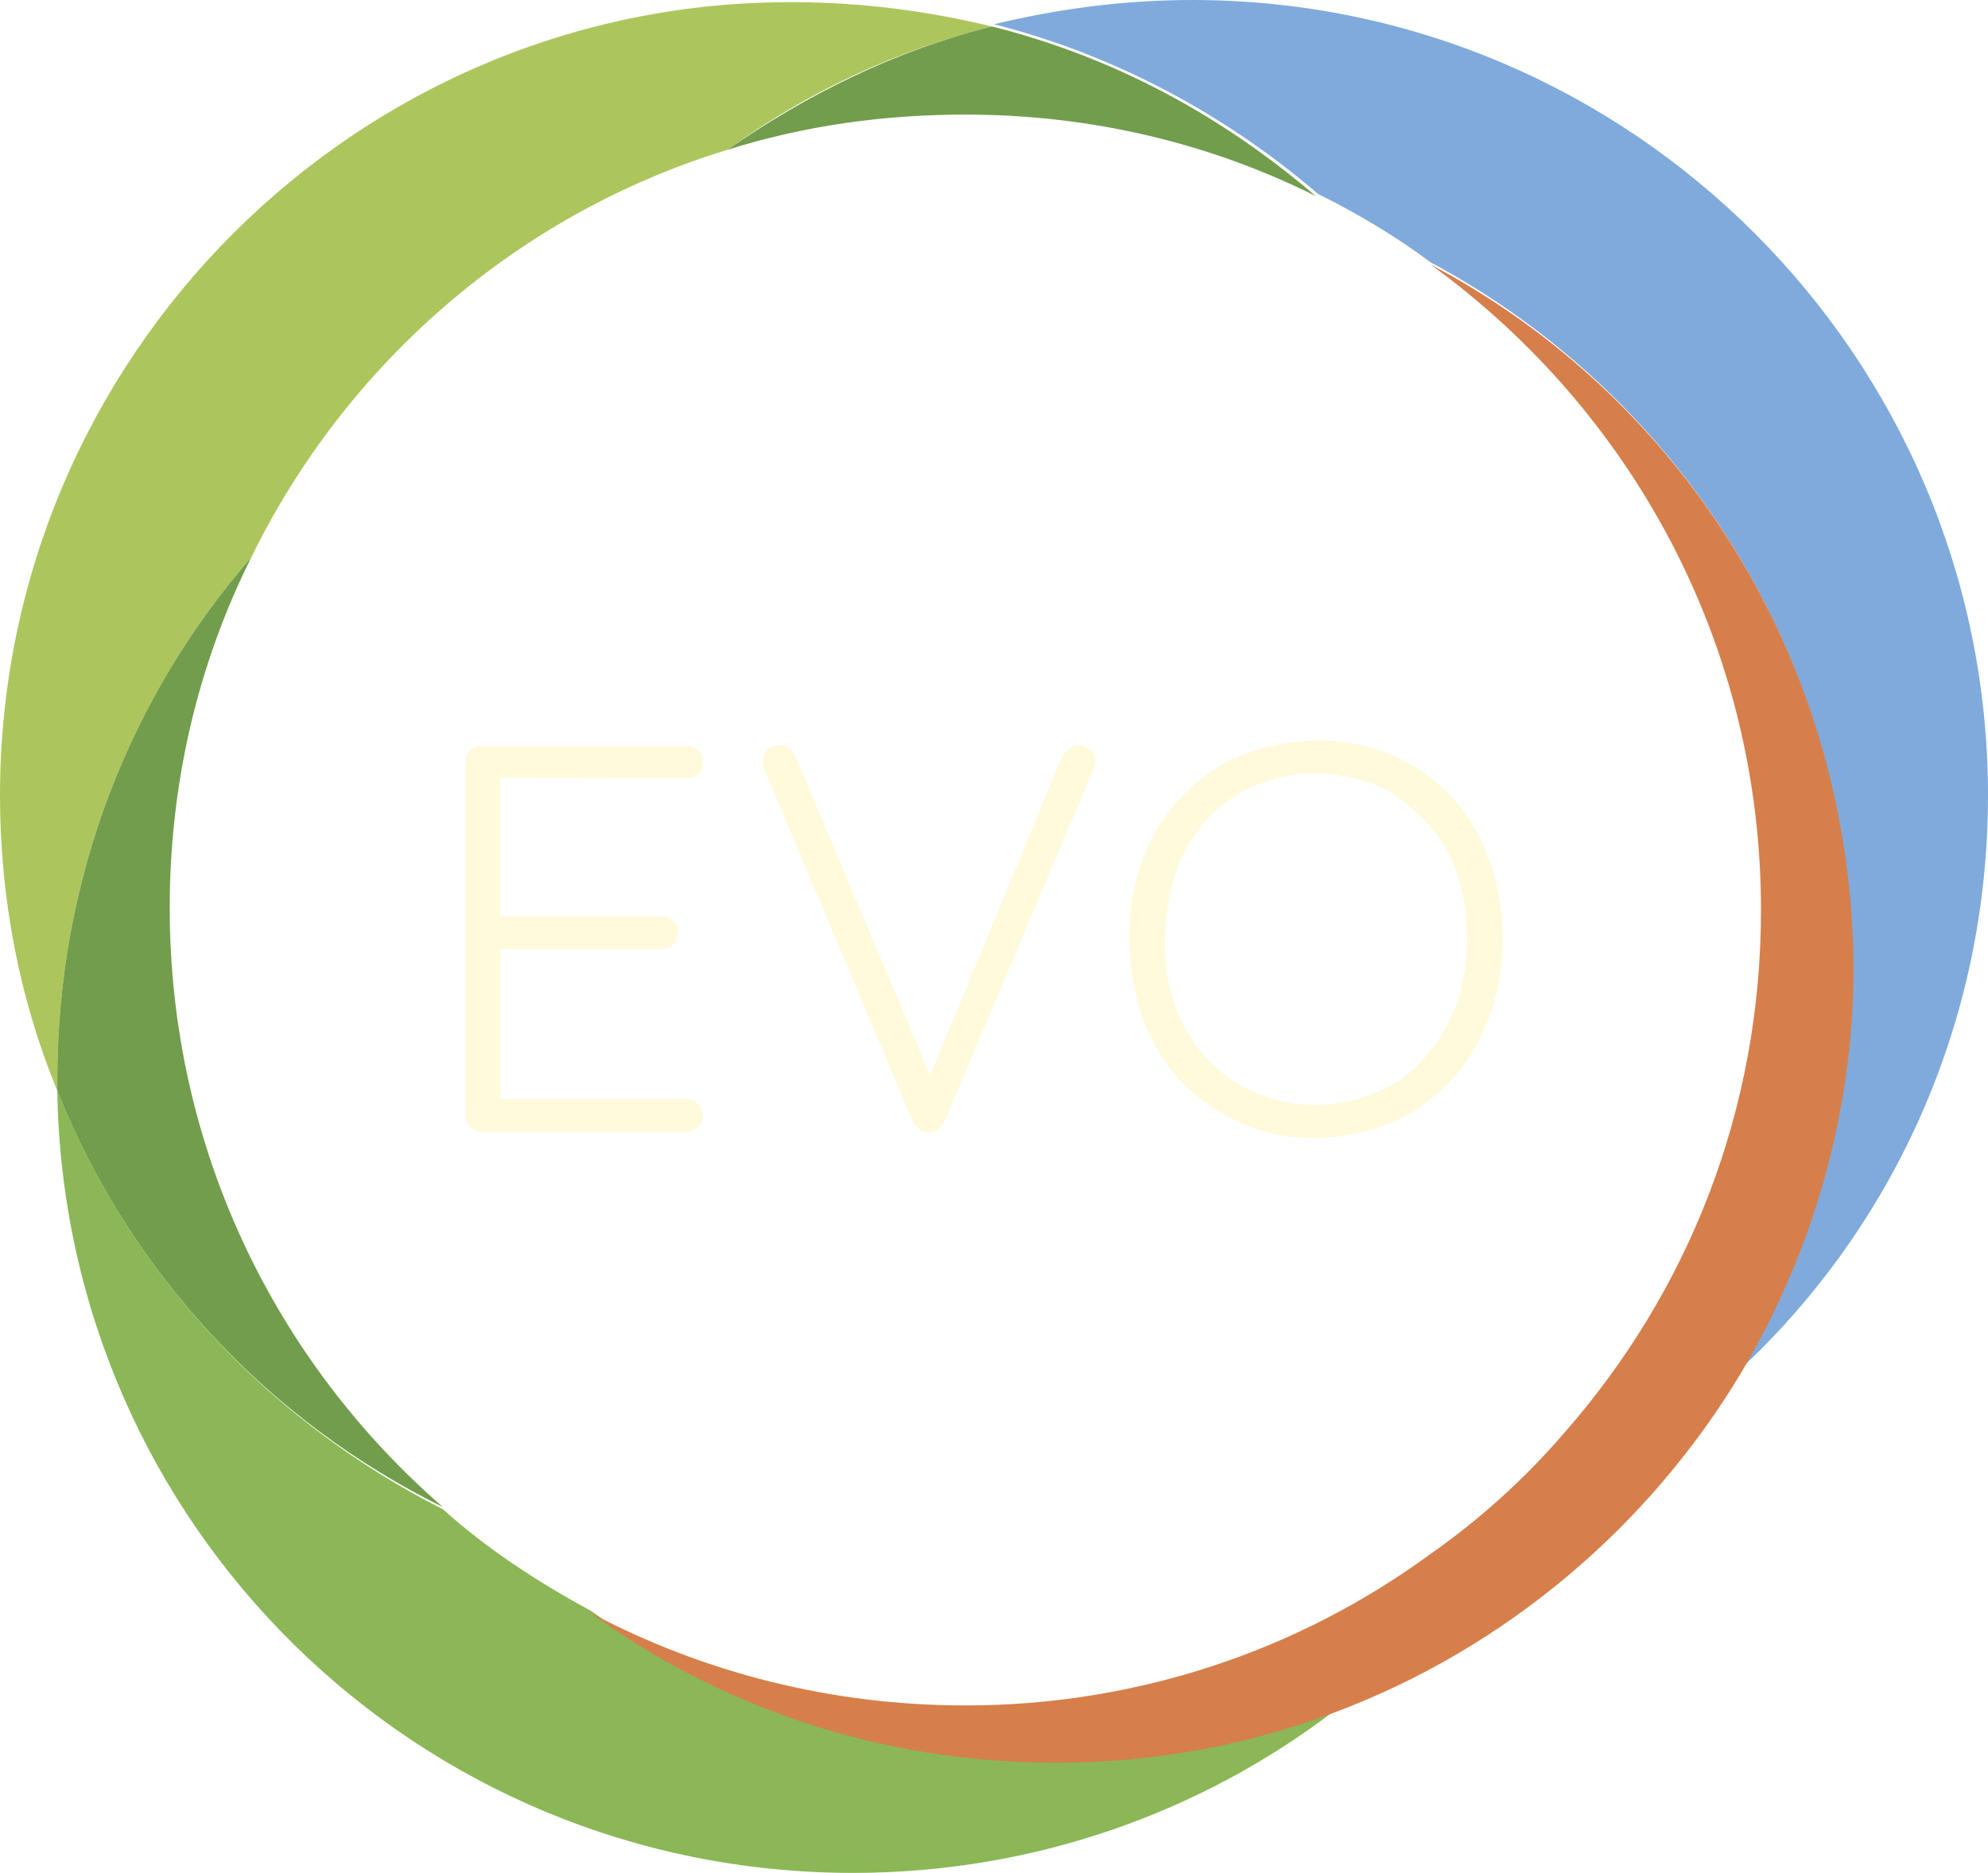
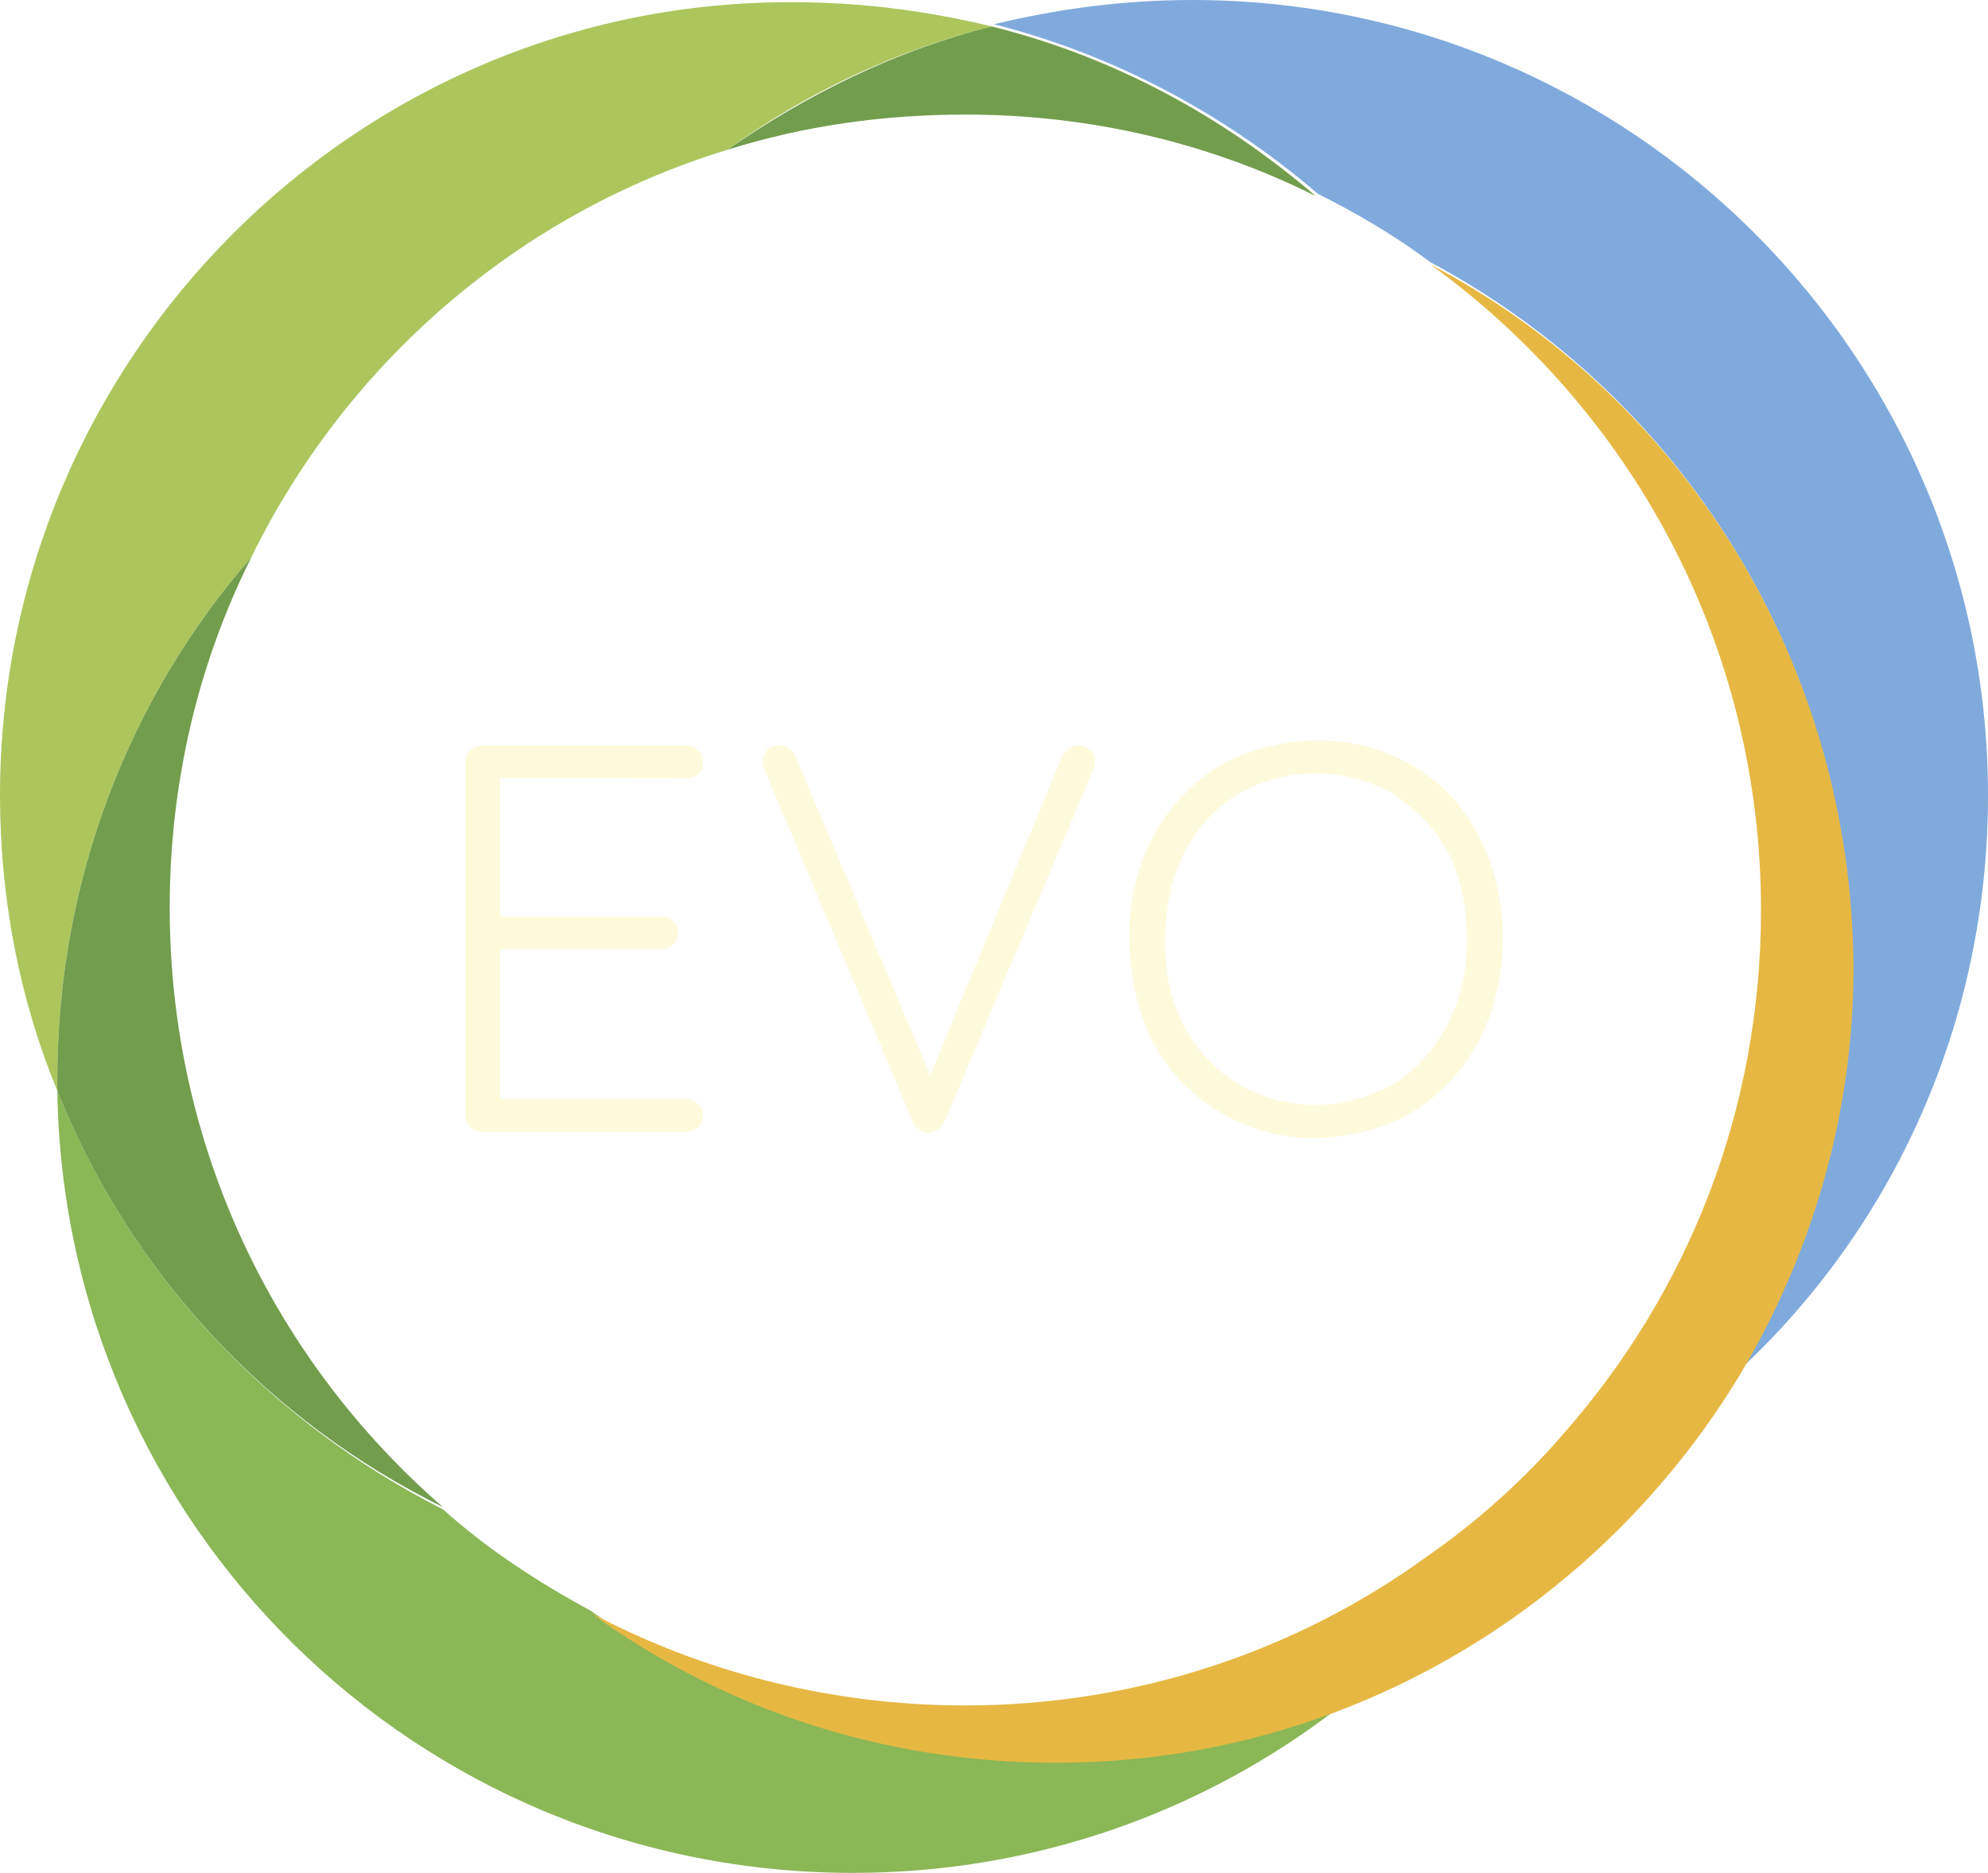
<svg xmlns="http://www.w3.org/2000/svg" xmlns:xlink="http://www.w3.org/1999/xlink" viewBox="0 0 90.2 85">
-   <style>.st0{fill:#80aadc}.st0,.st1,.st2,.st3,.st4{clip-path:url(#SVGID_2)}.st1{fill:#acc65d}.st2{fill:#729d4d}.st3{fill:#8bb756}.st4{fill:#d67f4b}.st5{fill:#fffadc}</style>
+   <style>.st0{fill:#80aadc}.st0,.st1,.st2,.st3,.st4{clip-path:url(#SVGID_2)}.st1{fill:#acc65d}.st2{fill:#729d4d}.st3{fill:#8bb756}.st4{fill:#e6b843}.st5{fill:#fffadc}</style>
  <defs>
    <path id="SVGID_1" d="M0 0h90.2v85H0z" />
  </defs>
  <clipPath id="SVGID_2">
    <use xlink:href="#SVGID_1" overflow="visible" />
  </clipPath>
  <path class="st0" d="M90.2 36.1C90.2 16.2 74 0 54.1 0c-3.1 0-6.1.4-9 1.1 5.5 1.4 10.5 4.1 14.7 7.7 1.8.9 3.5 1.9 5.1 3.1C76.3 18 84 30 84 43.8c0 6.7-1.8 13-5.1 18.4 7-6.5 11.3-15.8 11.3-26.1" />
  <path class="st1" d="M11.4 25.3C15.7 16.5 23.5 9.7 33 6.8c3.6-2.6 7.6-4.5 12-5.6C42.1.5 39.1.1 36 .1 16.2 0 0 16.2 0 36.1c0 4.7.9 9.3 2.6 13.4V49c0-9.1 3.3-17.4 8.8-23.7" />
  <path class="st2" d="M43.8 5.2c5.7 0 11.1 1.3 15.9 3.7-4.2-3.6-9.1-6.3-14.7-7.7-4.4 1.1-8.4 3.1-12 5.6 3.5-1.1 7.1-1.6 10.8-1.6" />
  <path class="st3" d="M26.8 73.1c-2.4-1.3-4.7-2.8-6.7-4.6-7.9-4-14.2-10.7-17.5-19C2.9 69.2 18.9 85 38.7 85c8.3 0 15.9-2.8 21.9-7.4-3.9 1.5-8.2 2.3-12.7 2.3-7.8 0-15.1-2.5-21.1-6.8" />
  <path class="st2" d="M20.1 68.4C12.5 61.8 7.7 52.1 7.7 41.2c0-5.7 1.3-11.1 3.7-15.9C5.9 31.6 2.6 39.9 2.6 49v.5c3.3 8.3 9.6 15 17.5 18.9" />
  <path class="st4" d="M64.9 12c9.1 6.6 15 17.2 15 29.3 0 9.1-3.3 17.3-8.9 23.7-1.8 2.1-3.9 4-6.2 5.6-5.9 4.3-13.2 6.8-21 6.8-6.1 0-11.9-1.5-17-4.2C32.7 77.5 40 80 47.9 80c4.5 0 8.7-.8 12.7-2.3 7.7-2.9 14.2-8.4 18.4-15.4 3.2-5.4 5.1-11.7 5.1-18.4C84 30 76.3 18 64.9 12" />
  <path class="st5" d="M31.15,35.32C31.37,35.32,31.906,35.205,31.9,34.59C31.894,33.975,31.37,33.84,31.15,33.84L21.87,33.84C21.65,33.84,21.12,33.973,21.12,34.59L21.12,50.62C21.127,51.251,21.65,51.37,21.87,51.37L31.15,51.37C31.37,51.37,31.893,51.21,31.9,50.64C31.907,50.07,31.37,49.88,31.15,49.88L22.7,49.88L22.7,43.07L30.01,43.07C30.23,43.07,30.767,42.941,30.77,42.34C30.773,41.739,30.23,41.59,30.01,41.59L22.7,41.59L22.7,35.3L31.15,35.32z" />
  <path class="st5" d="M42.2,48.8L36.11,34.37C35.96,34,35.559,33.641,35.001,33.908C34.444,34.174,34.64,34.85,34.69,34.95L41.42,50.91C41.49,51.06,41.708,51.396,42.13,51.39C42.552,51.384,42.8,51.04,42.86,50.89L49.61,34.91C49.66,34.78,49.86,34.204,49.266,33.911C48.671,33.618,48.28,34.18,48.19,34.33L42.2,48.81L42.2,48.8z" />
  <path class="st5" d="M55.34,50.47C59.045,52.677,62.8,51.25,64.09,50.47C67.71,48.226,68.19,44.34,68.19,42.62C68.19,40.9,67.722,36.89,64.09,34.75C60.458,32.61,56.62,33.98,55.34,34.75C54.06,35.52,51.182,37.871,51.24,42.62C51.261,44.334,51.635,48.263,55.34,50.47zM56.16,36.05C59.234,34.273,62.23,35.42,63.26,36.05C64.767,37.161,66.544,38.72,66.56,42.62C66.576,46.52,64.3,48.55,63.26,49.19C59.966,50.972,57.19,49.82,56.16,49.19C55.316,48.651,52.782,46.895,52.86,42.62C52.938,38.345,55.12,36.69,56.16,36.05z" />
</svg>
